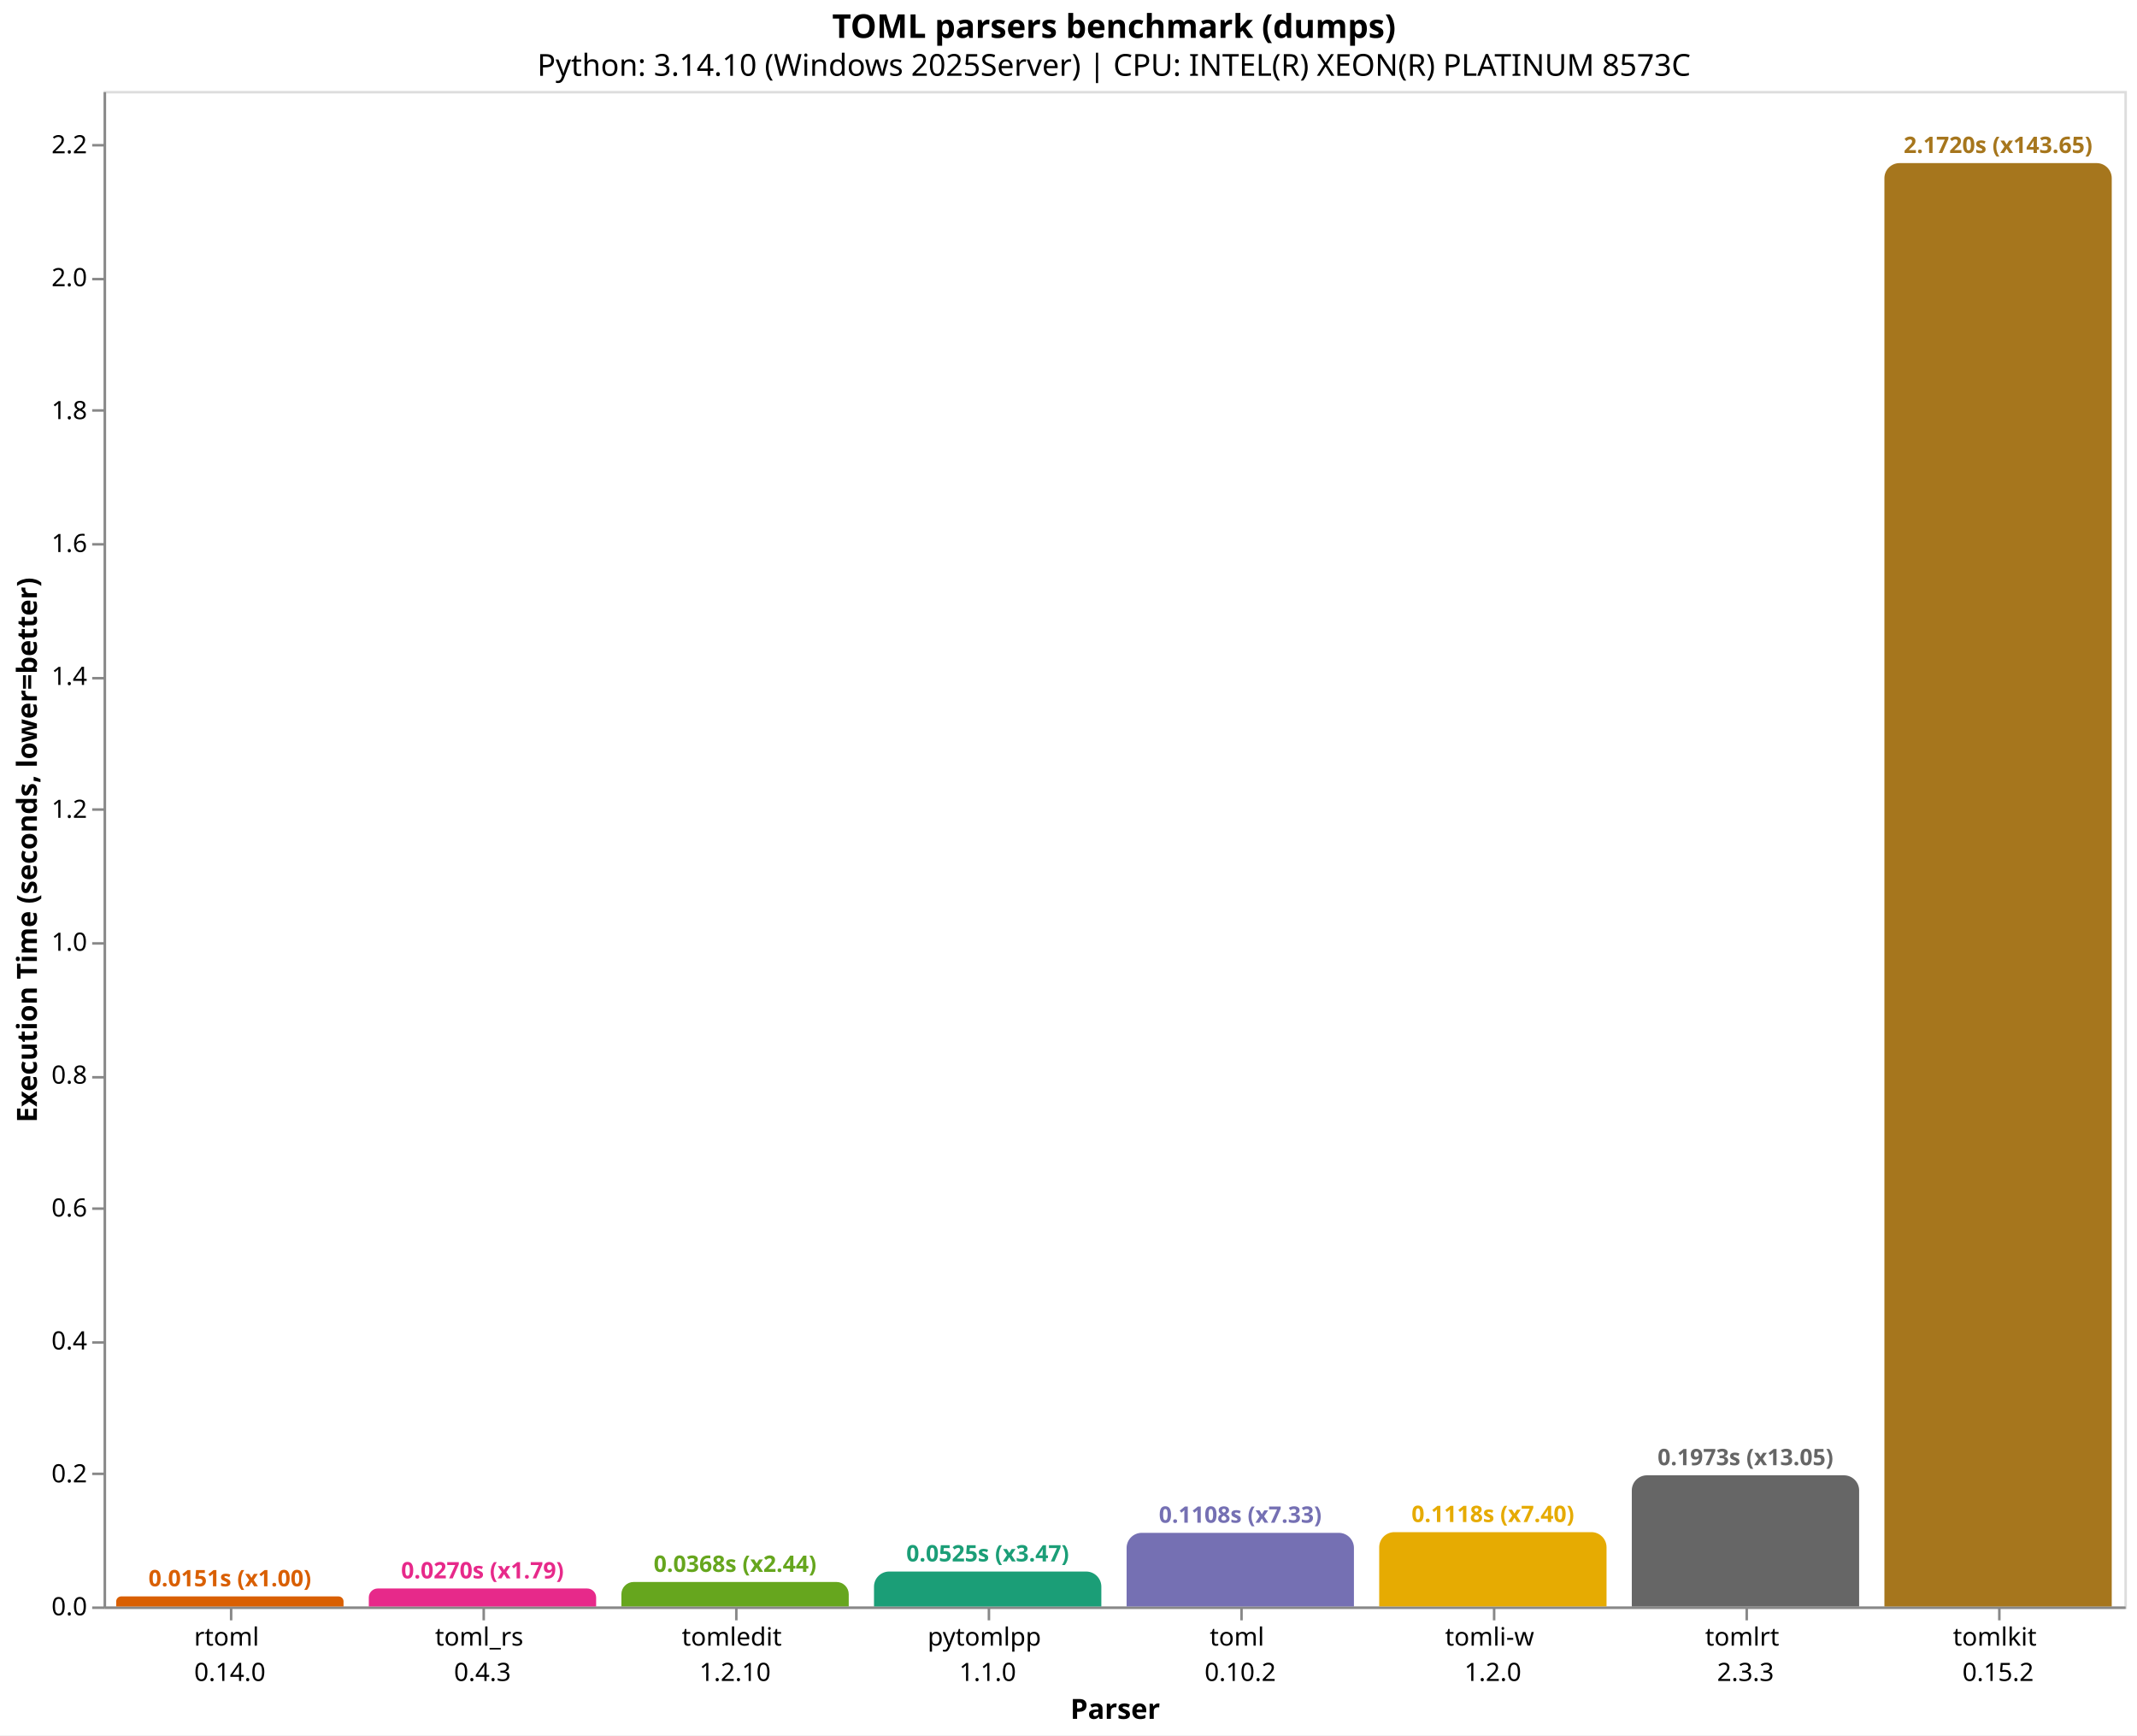
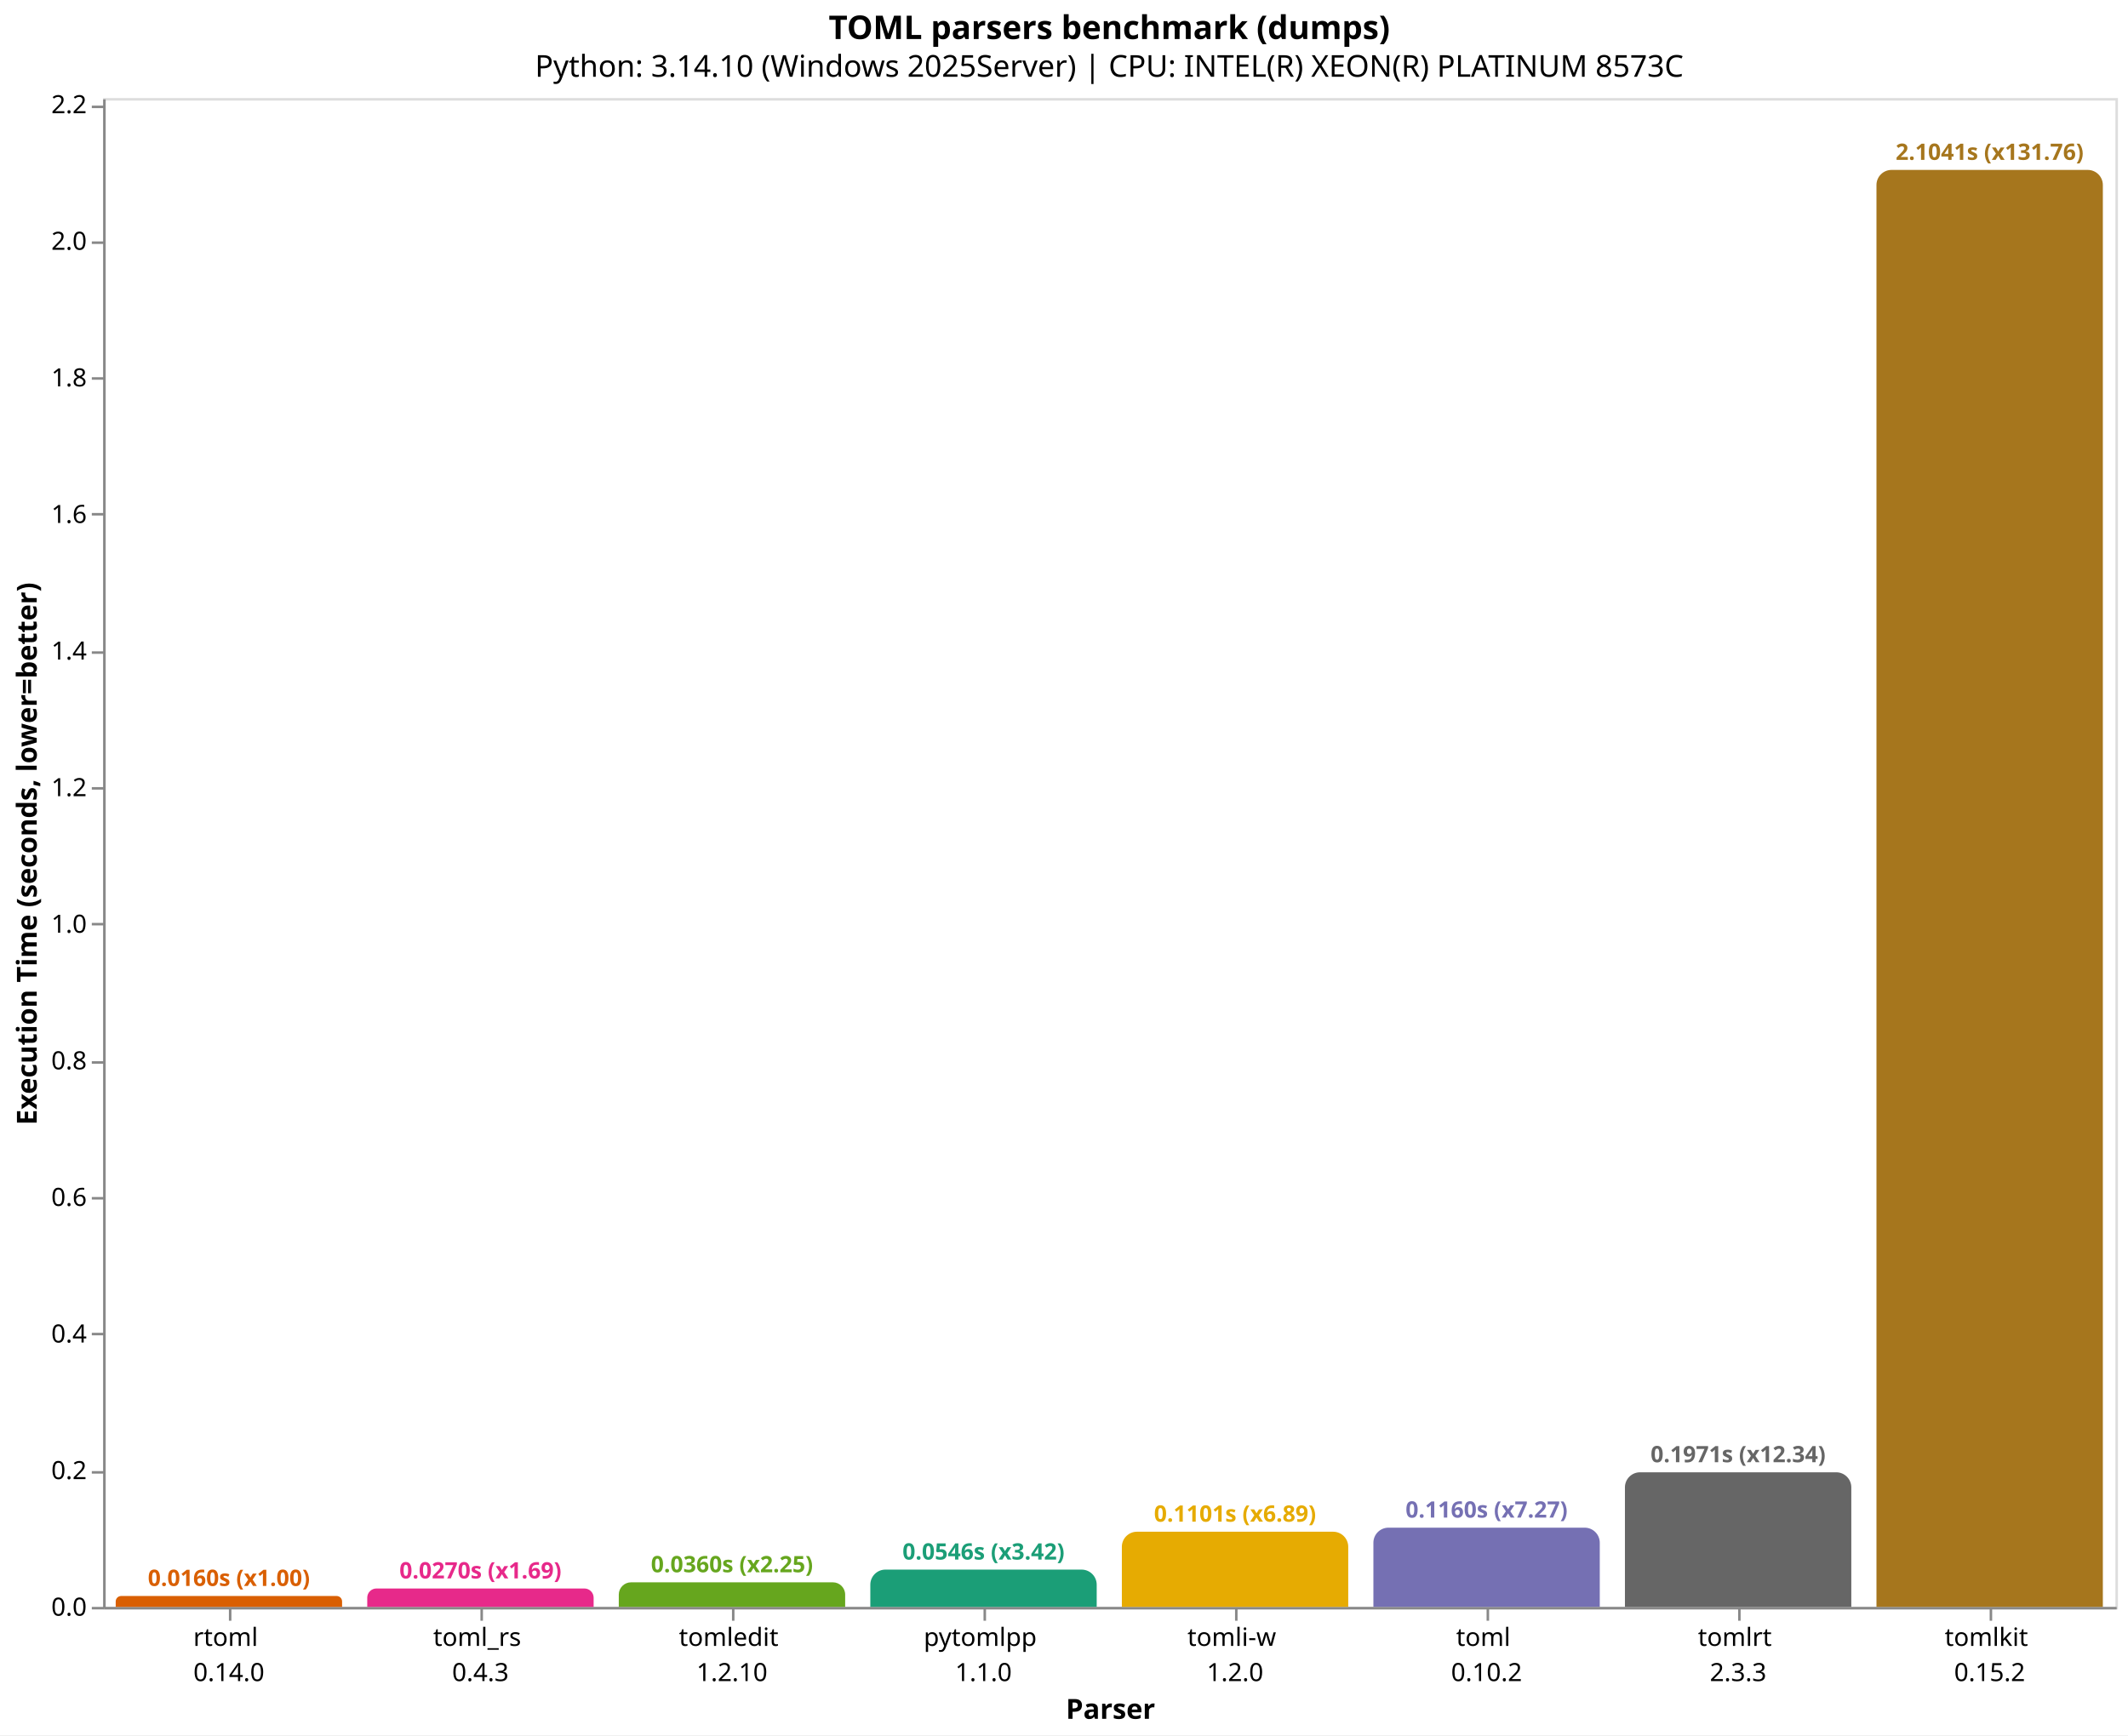
- <svg xmlns="http://www.w3.org/2000/svg" version="1.1" class="marks" width="846" height="687" viewBox="0 0 846 687">
-   <rect width="846" height="687" fill="white" />
-   <g fill="none" stroke-miterlimit="10" transform="translate(41,36)">
+ <svg xmlns="http://www.w3.org/2000/svg" version="1.1" class="marks" width="846" height="690" viewBox="0 0 846 690">
+   <rect width="846" height="690" fill="white" />
+   <g fill="none" stroke-miterlimit="10" transform="translate(41,39)">
    <g class="mark-group role-frame root" role="graphics-object" aria-roledescription="group mark container">
      <g transform="translate(0,0)">
        <path class="background" aria-hidden="true" d="M0.5,0.5h800v600h-800Z" stroke="#ddd" />
        <g>
-           <g class="mark-group role-axis" role="graphics-symbol" aria-roledescription="axis" aria-label="X-axis titled 'Parser' for a discrete scale with 8 values: rtoml&#10;0.14.0, toml_rs&#10;0.4.3, tomledit&#10;1.2.10, pytomlpp&#10;1.1.0, toml&#10;0.10.2, ending with tomlkit&#10;0.15.2">
+           <g class="mark-group role-axis" role="graphics-symbol" aria-roledescription="axis" aria-label="X-axis titled 'Parser' for a discrete scale with 8 values: rtoml&#10;0.14.0, toml_rs&#10;0.4.3, tomledit&#10;1.2.10, pytomlpp&#10;1.1.0, tomli-w&#10;1.2.0, ending with tomlkit&#10;0.15.2">
            <g transform="translate(0.5,600.5)">
              <path class="background" aria-hidden="true" d="M0,0h0v0h0Z" pointer-events="none" />
              <g>
                <g class="mark-rule role-axis-tick" pointer-events="none">
                  <line transform="translate(50,0)" x2="0" y2="5" stroke="#888" stroke-width="1" opacity="1" />
                  <line transform="translate(150,0)" x2="0" y2="5" stroke="#888" stroke-width="1" opacity="1" />
                  <line transform="translate(250,0)" x2="0" y2="5" stroke="#888" stroke-width="1" opacity="1" />
                  <line transform="translate(350,0)" x2="0" y2="5" stroke="#888" stroke-width="1" opacity="1" />
                  <line transform="translate(450,0)" x2="0" y2="5" stroke="#888" stroke-width="1" opacity="1" />
                  <line transform="translate(550,0)" x2="0" y2="5" stroke="#888" stroke-width="1" opacity="1" />
                  <line transform="translate(650,0)" x2="0" y2="5" stroke="#888" stroke-width="1" opacity="1" />
                  <line transform="translate(750,0)" x2="0" y2="5" stroke="#888" stroke-width="1" opacity="1" />
                </g>
                <g class="mark-text role-axis-label" pointer-events="none">
                  <text text-anchor="middle" transform="translate(49.5,15)" font-family="sans-serif" font-size="10px" fill="#000" opacity="1">
                    <tspan>rtoml</tspan>
                    <tspan x="0" dy="14">0.14.0</tspan>
                  </text>
                  <text text-anchor="middle" transform="translate(149.5,15)" font-family="sans-serif" font-size="10px" fill="#000" opacity="1">
                    <tspan>toml_rs</tspan>
                    <tspan x="0" dy="14">0.4.3</tspan>
                  </text>
                  <text text-anchor="middle" transform="translate(249.5,15)" font-family="sans-serif" font-size="10px" fill="#000" opacity="1">
                    <tspan>tomledit</tspan>
                    <tspan x="0" dy="14">1.2.10</tspan>
                  </text>
                  <text text-anchor="middle" transform="translate(349.5,15)" font-family="sans-serif" font-size="10px" fill="#000" opacity="1">
                    <tspan>pytomlpp</tspan>
                    <tspan x="0" dy="14">1.1.0</tspan>
                  </text>
                  <text text-anchor="middle" transform="translate(449.5,15)" font-family="sans-serif" font-size="10px" fill="#000" opacity="1">
+                     <tspan>tomli-w</tspan>
+                     <tspan x="0" dy="14">1.2.0</tspan>
+                   </text>
+                   <text text-anchor="middle" transform="translate(549.5,15)" font-family="sans-serif" font-size="10px" fill="#000" opacity="1">
                    <tspan>toml</tspan>
                    <tspan x="0" dy="14">0.10.2</tspan>
-                   </text>
-                   <text text-anchor="middle" transform="translate(549.5,15)" font-family="sans-serif" font-size="10px" fill="#000" opacity="1">
-                     <tspan>tomli-w</tspan>
-                     <tspan x="0" dy="14">1.2.0</tspan>
                  </text>
                  <text text-anchor="middle" transform="translate(649.5,15)" font-family="sans-serif" font-size="10px" fill="#000" opacity="1">
                    <tspan>tomlrt</tspan>
                    <tspan x="0" dy="14">2.3.3</tspan>
                  </text>
                  <text text-anchor="middle" transform="translate(749.5,15)" font-family="sans-serif" font-size="10px" fill="#000" opacity="1">
                    <tspan>tomlkit</tspan>
                    <tspan x="0" dy="14">0.15.2</tspan>
                  </text>
                </g>
                <g class="mark-rule role-axis-domain" pointer-events="none">
                  <line transform="translate(0,0)" x2="800" y2="0" stroke="#888" stroke-width="1" opacity="1" />
                </g>
                <g class="mark-text role-axis-title" pointer-events="none">
                  <text text-anchor="middle" transform="translate(400,44)" font-family="sans-serif" font-size="11px" font-weight="bold" fill="#000" opacity="1">Parser</text>
                </g>
              </g>
              <path class="foreground" aria-hidden="true" d="" pointer-events="none" display="none" />
            </g>
          </g>
-           <g class="mark-group role-axis" role="graphics-symbol" aria-roledescription="axis" aria-label="Y-axis titled 'Execution Time (seconds, lower=better)' for a linear scale with values from 0.0 to 2.3">
+           <g class="mark-group role-axis" role="graphics-symbol" aria-roledescription="axis" aria-label="Y-axis titled 'Execution Time (seconds, lower=better)' for a linear scale with values from 0.0 to 2.2">
            <g transform="translate(0.5,0.5)">
              <path class="background" aria-hidden="true" d="M0,0h0v0h0Z" pointer-events="none" />
              <g>
                <g class="mark-rule role-axis-tick" pointer-events="none">
                  <line transform="translate(0,600)" x2="-5" y2="0" stroke="#888" stroke-width="1" opacity="1" />
-                   <line transform="translate(0,547)" x2="-5" y2="0" stroke="#888" stroke-width="1" opacity="1" />
-                   <line transform="translate(0,495)" x2="-5" y2="0" stroke="#888" stroke-width="1" opacity="1" />
-                   <line transform="translate(0,442)" x2="-5" y2="0" stroke="#888" stroke-width="1" opacity="1" />
-                   <line transform="translate(0,390)" x2="-5" y2="0" stroke="#888" stroke-width="1" opacity="1" />
-                   <line transform="translate(0,337)" x2="-5" y2="0" stroke="#888" stroke-width="1" opacity="1" />
-                   <line transform="translate(0,284)" x2="-5" y2="0" stroke="#888" stroke-width="1" opacity="1" />
-                   <line transform="translate(0,232)" x2="-5" y2="0" stroke="#888" stroke-width="1" opacity="1" />
-                   <line transform="translate(0,179)" x2="-5" y2="0" stroke="#888" stroke-width="1" opacity="1" />
-                   <line transform="translate(0,126)" x2="-5" y2="0" stroke="#888" stroke-width="1" opacity="1" />
-                   <line transform="translate(0,74)" x2="-5" y2="0" stroke="#888" stroke-width="1" opacity="1" />
-                   <line transform="translate(0,21)" x2="-5" y2="0" stroke="#888" stroke-width="1" opacity="1" />
+                   <line transform="translate(0,546)" x2="-5" y2="0" stroke="#888" stroke-width="1" opacity="1" />
+                   <line transform="translate(0,491)" x2="-5" y2="0" stroke="#888" stroke-width="1" opacity="1" />
+                   <line transform="translate(0,437)" x2="-5" y2="0" stroke="#888" stroke-width="1" opacity="1" />
+                   <line transform="translate(0,383)" x2="-5" y2="0" stroke="#888" stroke-width="1" opacity="1" />
+                   <line transform="translate(0,328)" x2="-5" y2="0" stroke="#888" stroke-width="1" opacity="1" />
+                   <line transform="translate(0,274)" x2="-5" y2="0" stroke="#888" stroke-width="1" opacity="1" />
+                   <line transform="translate(0,220)" x2="-5" y2="0" stroke="#888" stroke-width="1" opacity="1" />
+                   <line transform="translate(0,165)" x2="-5" y2="0" stroke="#888" stroke-width="1" opacity="1" />
+                   <line transform="translate(0,111)" x2="-5" y2="0" stroke="#888" stroke-width="1" opacity="1" />
+                   <line transform="translate(0,57)" x2="-5" y2="0" stroke="#888" stroke-width="1" opacity="1" />
+                   <line transform="translate(0,3)" x2="-5" y2="0" stroke="#888" stroke-width="1" opacity="1" />
                </g>
                <g class="mark-text role-axis-label" pointer-events="none">
                  <text text-anchor="end" transform="translate(-7,603)" font-family="sans-serif" font-size="10px" fill="#000" opacity="1">0.0</text>
-                   <text text-anchor="end" transform="translate(-7,550.3814)" font-family="sans-serif" font-size="10px" fill="#000" opacity="1">0.2</text>
-                   <text text-anchor="end" transform="translate(-7,497.7627)" font-family="sans-serif" font-size="10px" fill="#000" opacity="1">0.4</text>
-                   <text text-anchor="end" transform="translate(-7,445.1441)" font-family="sans-serif" font-size="10px" fill="#000" opacity="1">0.6</text>
-                   <text text-anchor="end" transform="translate(-7,392.5255)" font-family="sans-serif" font-size="10px" fill="#000" opacity="1">0.8</text>
-                   <text text-anchor="end" transform="translate(-7,339.9068)" font-family="sans-serif" font-size="10px" fill="#000" opacity="1">1.0</text>
-                   <text text-anchor="end" transform="translate(-7,287.2882)" font-family="sans-serif" font-size="10px" fill="#000" opacity="1">1.2</text>
-                   <text text-anchor="end" transform="translate(-7,234.6696)" font-family="sans-serif" font-size="10px" fill="#000" opacity="1">1.4</text>
-                   <text text-anchor="end" transform="translate(-7,182.051)" font-family="sans-serif" font-size="10px" fill="#000" opacity="1">1.6</text>
-                   <text text-anchor="end" transform="translate(-7,129.4323)" font-family="sans-serif" font-size="10px" fill="#000" opacity="1">1.8</text>
-                   <text text-anchor="end" transform="translate(-7,76.81369)" font-family="sans-serif" font-size="10px" fill="#000" opacity="1">2.0</text>
-                   <text text-anchor="end" transform="translate(-7,24.19506)" font-family="sans-serif" font-size="10px" fill="#000" opacity="1">2.2</text>
+                   <text text-anchor="end" transform="translate(-7,548.6836)" font-family="sans-serif" font-size="10px" fill="#000" opacity="1">0.2</text>
+                   <text text-anchor="end" transform="translate(-7,494.3673)" font-family="sans-serif" font-size="10px" fill="#000" opacity="1">0.4</text>
+                   <text text-anchor="end" transform="translate(-7,440.0509)" font-family="sans-serif" font-size="10px" fill="#000" opacity="1">0.6</text>
+                   <text text-anchor="end" transform="translate(-7,385.7345)" font-family="sans-serif" font-size="10px" fill="#000" opacity="1">0.8</text>
+                   <text text-anchor="end" transform="translate(-7,331.4181)" font-family="sans-serif" font-size="10px" fill="#000" opacity="1">1.0</text>
+                   <text text-anchor="end" transform="translate(-7,277.1018)" font-family="sans-serif" font-size="10px" fill="#000" opacity="1">1.2</text>
+                   <text text-anchor="end" transform="translate(-7,222.7854)" font-family="sans-serif" font-size="10px" fill="#000" opacity="1">1.4</text>
+                   <text text-anchor="end" transform="translate(-7,168.469)" font-family="sans-serif" font-size="10px" fill="#000" opacity="1">1.6</text>
+                   <text text-anchor="end" transform="translate(-7,114.1527)" font-family="sans-serif" font-size="10px" fill="#000" opacity="1">1.8</text>
+                   <text text-anchor="end" transform="translate(-7,59.83628)" font-family="sans-serif" font-size="10px" fill="#000" opacity="1">2.0</text>
+                   <text text-anchor="end" transform="translate(-7,5.519912)" font-family="sans-serif" font-size="10px" fill="#000" opacity="1">2.2</text>
                </g>
                <g class="mark-rule role-axis-domain" pointer-events="none">
                  <line transform="translate(0,600)" x2="0" y2="-600" stroke="#888" stroke-width="1" opacity="1" />
                </g>
                <g class="mark-text role-axis-title" pointer-events="none">
                  <text text-anchor="middle" transform="translate(-24.90137,300) rotate(-90) translate(0,-2)" font-family="sans-serif" font-size="11px" font-weight="bold" fill="#000" opacity="1">Execution Time (seconds, lower=better)</text>
                </g>
              </g>
              <path class="foreground" aria-hidden="true" d="" pointer-events="none" display="none" />
            </g>
          </g>
          <g class="mark-group role-scope" role="graphics-object" aria-roledescription="group mark container">
-             <g transform="translate(5,596.0222)">
-               <path class="background" aria-hidden="true" d="M1.989,0L88.011,0C89.109,0,90,0.891,90,1.989L90,3.978C90,3.978,90,3.978,90,3.978L0,3.978C0,3.978,0,3.978,0,3.978L0,1.989C0,0.891,0.891,0,1.989,0Z" />
+             <g transform="translate(5,595.6631)">
+               <path class="background" aria-hidden="true" d="M2.168,0L87.832,0C89.028,0,90,0.972,90,2.168L90,4.337C90,4.337,90,4.337,90,4.337L0,4.337C0,4.337,0,4.337,0,4.337L0,2.168C0,0.972,0.972,0,2.168,0Z" />
              <g clip-path="url(#clip9)">
                <g class="mark-group role-scope" role="graphics-object" aria-roledescription="group mark container">
-                   <g transform="translate(0,-596.0222)">
-                     <path class="background" aria-hidden="true" d="M0,0h90v0h-90Z" />
-                     <g>
-                       <g class="mark-rect role-mark layer_0_marks" role="graphics-object" aria-roledescription="rect mark container">
-                         <path aria-label="Parser: rtoml&#10;0.14.0; Execution Time (seconds, lower=better): 0.0151194; parser: rtoml; Execution Time (s): 0.0151; Slowdown: 1.00" role="graphics-symbol" aria-roledescription="bar" d="M0,596.022h90v3.978h-90Z" fill="#d95f02" />
-                       </g>
-                     </g>
-                     <path class="foreground" aria-hidden="true" d="" display="none" />
-                   </g>
-                 </g>
-               </g>
-               <path class="foreground" aria-hidden="true" d="" display="none" />
-             </g>
-             <g transform="translate(105,592.8902)">
-               <path class="background" aria-hidden="true" d="M3.555,0L86.445,0C88.407,0,90,1.593,90,3.555L90,7.11C90,7.11,90,7.11,90,7.11L0,7.11C0,7.11,0,7.11,0,7.11L0,3.555C0,1.593,1.593,0,3.555,0Z" />
+                   <g transform="translate(0,-595.6631)">
+                     <path class="background" aria-hidden="true" d="M0,0h90v0h-90Z" />
+                     <g>
+                       <g class="mark-rect role-mark layer_0_marks" role="graphics-object" aria-roledescription="rect mark container">
+                         <path aria-label="Parser: rtoml&#10;0.14.0; Execution Time (seconds, lower=better): 0.0159692; parser: rtoml; Execution Time (s): 0.0160; Slowdown: 1.00" role="graphics-symbol" aria-roledescription="bar" d="M0,595.663h90v4.337h-90Z" fill="#d95f02" />
+                       </g>
+                     </g>
+                     <path class="foreground" aria-hidden="true" d="" display="none" />
+                   </g>
+                 </g>
+               </g>
+               <path class="foreground" aria-hidden="true" d="" display="none" />
+             </g>
+             <g transform="translate(105,592.6755)">
+               <path class="background" aria-hidden="true" d="M3.662,0L86.338,0C88.359,0,90,1.641,90,3.662L90,7.324C90,7.324,90,7.324,90,7.324L0,7.324C0,7.324,0,7.324,0,7.324L0,3.662C0,1.641,1.641,0,3.662,0Z" />
              <g clip-path="url(#clip10)">
                <g class="mark-group role-scope" role="graphics-object" aria-roledescription="group mark container">
-                   <g transform="translate(0,-592.8902)">
-                     <path class="background" aria-hidden="true" d="M0,0h90v0h-90Z" />
-                     <g>
-                       <g class="mark-rect role-mark layer_0_marks" role="graphics-object" aria-roledescription="rect mark container">
-                         <path aria-label="Parser: toml_rs&#10;0.4.3; Execution Time (seconds, lower=better): 0.0270239; parser: toml_rs; Execution Time (s): 0.0270; Slowdown: 1.79" role="graphics-symbol" aria-roledescription="bar" d="M0,592.89h90v7.11h-90Z" fill="#e7298a" />
-                       </g>
-                     </g>
-                     <path class="foreground" aria-hidden="true" d="" display="none" />
-                   </g>
-                 </g>
-               </g>
-               <path class="foreground" aria-hidden="true" d="" display="none" />
-             </g>
-             <g transform="translate(205,590.3126)">
-               <path class="background" aria-hidden="true" d="M4.844,0L85.156,0C87.83,0,90,2.17,90,4.844L90,9.687C90,9.687,90,9.687,90,9.687L0,9.687C0,9.687,0,9.687,0,9.687L0,4.844C0,2.17,2.17,0,4.844,0Z" />
+                   <g transform="translate(0,-592.6755)">
+                     <path class="background" aria-hidden="true" d="M0,0h90v0h-90Z" />
+                     <g>
+                       <g class="mark-rect role-mark layer_0_marks" role="graphics-object" aria-roledescription="rect mark container">
+                         <path aria-label="Parser: toml_rs&#10;0.4.3; Execution Time (seconds, lower=better): 0.0269697; parser: toml_rs; Execution Time (s): 0.0270; Slowdown: 1.69" role="graphics-symbol" aria-roledescription="bar" d="M0,592.676h90v7.324h-90Z" fill="#e7298a" />
+                       </g>
+                     </g>
+                     <path class="foreground" aria-hidden="true" d="" display="none" />
+                   </g>
+                 </g>
+               </g>
+               <path class="foreground" aria-hidden="true" d="" display="none" />
+             </g>
+             <g transform="translate(205,590.222)">
+               <path class="background" aria-hidden="true" d="M4.889,0L85.111,0C87.809,0,90,2.191,90,4.889L90,9.778C90,9.778,90,9.778,90,9.778L0,9.778C0,9.778,0,9.778,0,9.778L0,4.889C0,2.191,2.191,0,4.889,0Z" />
              <g clip-path="url(#clip11)">
                <g class="mark-group role-scope" role="graphics-object" aria-roledescription="group mark container">
-                   <g transform="translate(0,-590.3126)">
-                     <path class="background" aria-hidden="true" d="M0,0h90v0h-90Z" />
-                     <g>
-                       <g class="mark-rect role-mark layer_0_marks" role="graphics-object" aria-roledescription="rect mark container">
-                         <path aria-label="Parser: tomledit&#10;1.2.10; Execution Time (seconds, lower=better): 0.036821; parser: tomledit; Execution Time (s): 0.0368; Slowdown: 2.44" role="graphics-symbol" aria-roledescription="bar" d="M0,590.313h90v9.687h-90Z" fill="#66a61e" />
-                       </g>
-                     </g>
-                     <path class="foreground" aria-hidden="true" d="" display="none" />
-                   </g>
-                 </g>
-               </g>
-               <path class="foreground" aria-hidden="true" d="" display="none" />
-             </g>
-             <g transform="translate(305,586.1783)">
-               <path class="background" aria-hidden="true" d="M6,0L84,0C87.311,0,90,2.689,90,6L90,13.822C90,13.822,90,13.822,90,13.822L0,13.822C0,13.822,0,13.822,0,13.822L0,6C0,2.689,2.689,0,6,0Z" />
+                   <g transform="translate(0,-590.222)">
+                     <path class="background" aria-hidden="true" d="M0,0h90v0h-90Z" />
+                     <g>
+                       <g class="mark-rect role-mark layer_0_marks" role="graphics-object" aria-roledescription="rect mark container">
+                         <path aria-label="Parser: tomledit&#10;1.2.10; Execution Time (seconds, lower=better): 0.0360038; parser: tomledit; Execution Time (s): 0.0360; Slowdown: 2.25" role="graphics-symbol" aria-roledescription="bar" d="M0,590.222h90v9.778h-90Z" fill="#66a61e" />
+                       </g>
+                     </g>
+                     <path class="foreground" aria-hidden="true" d="" display="none" />
+                   </g>
+                 </g>
+               </g>
+               <path class="foreground" aria-hidden="true" d="" display="none" />
+             </g>
+             <g transform="translate(305,585.1675)">
+               <path class="background" aria-hidden="true" d="M6,0L84,0C87.311,0,90,2.689,90,6L90,14.832C90,14.832,90,14.832,90,14.832L0,14.832C0,14.832,0,14.832,0,14.832L0,6C0,2.689,2.689,0,6,0Z" />
              <g clip-path="url(#clip12)">
                <g class="mark-group role-scope" role="graphics-object" aria-roledescription="group mark container">
-                   <g transform="translate(0,-586.1783)">
-                     <path class="background" aria-hidden="true" d="M0,0h90v0h-90Z" />
-                     <g>
-                       <g class="mark-rect role-mark layer_0_marks" role="graphics-object" aria-roledescription="rect mark container">
-                         <path aria-label="Parser: pytomlpp&#10;1.1.0; Execution Time (seconds, lower=better): 0.0525354; parser: pytomlpp; Execution Time (s): 0.0525; Slowdown: 3.47" role="graphics-symbol" aria-roledescription="bar" d="M0,586.178h90v13.822h-90Z" fill="#1b9e77" />
-                       </g>
-                     </g>
-                     <path class="foreground" aria-hidden="true" d="" display="none" />
-                   </g>
-                 </g>
-               </g>
-               <path class="foreground" aria-hidden="true" d="" display="none" />
-             </g>
-             <g transform="translate(405,570.8562)">
-               <path class="background" aria-hidden="true" d="M6,0L84,0C87.311,0,90,2.689,90,6L90,29.144C90,29.144,90,29.144,90,29.144L0,29.144C0,29.144,0,29.144,0,29.144L0,6C0,2.689,2.689,0,6,0Z" />
+                   <g transform="translate(0,-585.1675)">
+                     <path class="background" aria-hidden="true" d="M0,0h90v0h-90Z" />
+                     <g>
+                       <g class="mark-rect role-mark layer_0_marks" role="graphics-object" aria-roledescription="rect mark container">
+                         <path aria-label="Parser: pytomlpp&#10;1.1.0; Execution Time (seconds, lower=better): 0.0546151; parser: pytomlpp; Execution Time (s): 0.0546; Slowdown: 3.42" role="graphics-symbol" aria-roledescription="bar" d="M0,585.168h90v14.832h-90Z" fill="#1b9e77" />
+                       </g>
+                     </g>
+                     <path class="foreground" aria-hidden="true" d="" display="none" />
+                   </g>
+                 </g>
+               </g>
+               <path class="foreground" aria-hidden="true" d="" display="none" />
+             </g>
+             <g transform="translate(405,570.1044)">
+               <path class="background" aria-hidden="true" d="M6,0L84,0C87.311,0,90,2.689,90,6L90,29.896C90,29.896,90,29.896,90,29.896L0,29.896C0,29.896,0,29.896,0,29.896L0,6C0,2.689,2.689,0,6,0Z" />
              <g clip-path="url(#clip13)">
                <g class="mark-group role-scope" role="graphics-object" aria-roledescription="group mark container">
-                   <g transform="translate(0,-570.8562)">
-                     <path class="background" aria-hidden="true" d="M0,0h90v0h-90Z" />
-                     <g>
-                       <g class="mark-rect role-mark layer_0_marks" role="graphics-object" aria-roledescription="rect mark container">
-                         <path aria-label="Parser: toml&#10;0.10.2; Execution Time (seconds, lower=better): 0.1107737; parser: toml; Execution Time (s): 0.1108; Slowdown: 7.33" role="graphics-symbol" aria-roledescription="bar" d="M0,570.856h90v29.144h-90Z" fill="#7570b3" />
-                       </g>
-                     </g>
-                     <path class="foreground" aria-hidden="true" d="" display="none" />
-                   </g>
-                 </g>
-               </g>
-               <path class="foreground" aria-hidden="true" d="" display="none" />
-             </g>
-             <g transform="translate(505,570.5825)">
-               <path class="background" aria-hidden="true" d="M6,0L84,0C87.311,0,90,2.689,90,6L90,29.417C90,29.417,90,29.417,90,29.417L0,29.417C0,29.417,0,29.417,0,29.417L0,6C0,2.689,2.689,0,6,0Z" />
+                   <g transform="translate(0,-570.1044)">
+                     <path class="background" aria-hidden="true" d="M0,0h90v0h-90Z" />
+                     <g>
+                       <g class="mark-rect role-mark layer_0_marks" role="graphics-object" aria-roledescription="rect mark container">
+                         <path aria-label="Parser: tomli-w&#10;1.2.0; Execution Time (seconds, lower=better): 0.1100794; parser: tomli-w; Execution Time (s): 0.1101; Slowdown: 6.89" role="graphics-symbol" aria-roledescription="bar" d="M0,570.104h90v29.896h-90Z" fill="#e6ab02" />
+                       </g>
+                     </g>
+                     <path class="foreground" aria-hidden="true" d="" display="none" />
+                   </g>
+                 </g>
+               </g>
+               <path class="foreground" aria-hidden="true" d="" display="none" />
+             </g>
+             <g transform="translate(505,568.4896)">
+               <path class="background" aria-hidden="true" d="M6,0L84,0C87.311,0,90,2.689,90,6L90,31.51C90,31.51,90,31.51,90,31.51L0,31.51C0,31.51,0,31.51,0,31.51L0,6C0,2.689,2.689,0,6,0Z" />
              <g clip-path="url(#clip14)">
                <g class="mark-group role-scope" role="graphics-object" aria-roledescription="group mark container">
-                   <g transform="translate(0,-570.5825)">
-                     <path class="background" aria-hidden="true" d="M0,0h90v0h-90Z" />
-                     <g>
-                       <g class="mark-rect role-mark layer_0_marks" role="graphics-object" aria-roledescription="rect mark container">
-                         <path aria-label="Parser: tomli-w&#10;1.2.0; Execution Time (seconds, lower=better): 0.1118139; parser: tomli-w; Execution Time (s): 0.1118; Slowdown: 7.40" role="graphics-symbol" aria-roledescription="bar" d="M0,570.583h90v29.417h-90Z" fill="#e6ab02" />
-                       </g>
-                     </g>
-                     <path class="foreground" aria-hidden="true" d="" display="none" />
-                   </g>
-                 </g>
-               </g>
-               <path class="foreground" aria-hidden="true" d="" display="none" />
-             </g>
-             <g transform="translate(605,548.0792)">
-               <path class="background" aria-hidden="true" d="M6,0L84,0C87.311,0,90,2.689,90,6L90,51.921C90,51.921,90,51.921,90,51.921L0,51.921C0,51.921,0,51.921,0,51.921L0,6C0,2.689,2.689,0,6,0Z" />
+                   <g transform="translate(0,-568.4896)">
+                     <path class="background" aria-hidden="true" d="M0,0h90v0h-90Z" />
+                     <g>
+                       <g class="mark-rect role-mark layer_0_marks" role="graphics-object" aria-roledescription="rect mark container">
+                         <path aria-label="Parser: toml&#10;0.10.2; Execution Time (seconds, lower=better): 0.1160254; parser: toml; Execution Time (s): 0.1160; Slowdown: 7.27" role="graphics-symbol" aria-roledescription="bar" d="M0,568.49h90v31.51h-90Z" fill="#7570b3" />
+                       </g>
+                     </g>
+                     <path class="foreground" aria-hidden="true" d="" display="none" />
+                   </g>
+                 </g>
+               </g>
+               <path class="foreground" aria-hidden="true" d="" display="none" />
+             </g>
+             <g transform="translate(605,546.4695)">
+               <path class="background" aria-hidden="true" d="M6,0L84,0C87.311,0,90,2.689,90,6L90,53.531C90,53.531,90,53.531,90,53.531L0,53.531C0,53.531,0,53.531,0,53.531L0,6C0,2.689,2.689,0,6,0Z" />
              <g clip-path="url(#clip15)">
                <g class="mark-group role-scope" role="graphics-object" aria-roledescription="group mark container">
-                   <g transform="translate(0,-548.0792)">
-                     <path class="background" aria-hidden="true" d="M0,0h90v0h-90Z" />
-                     <g>
-                       <g class="mark-rect role-mark layer_0_marks" role="graphics-object" aria-roledescription="rect mark container">
-                         <path aria-label="Parser: tomlrt&#10;2.3.3; Execution Time (seconds, lower=better): 0.1973474; parser: tomlrt; Execution Time (s): 0.1973; Slowdown: 13.05" role="graphics-symbol" aria-roledescription="bar" d="M0,548.079h90v51.921h-90Z" fill="#666666" />
+                   <g transform="translate(0,-546.4695)">
+                     <path class="background" aria-hidden="true" d="M0,0h90v0h-90Z" />
+                     <g>
+                       <g class="mark-rect role-mark layer_0_marks" role="graphics-object" aria-roledescription="rect mark container">
+                         <path aria-label="Parser: tomlrt&#10;2.3.3; Execution Time (seconds, lower=better): 0.1971065; parser: tomlrt; Execution Time (s): 0.1971; Slowdown: 12.34" role="graphics-symbol" aria-roledescription="bar" d="M0,546.469h90v53.531h-90Z" fill="#666666" />
                      </g>
                    </g>
                    <path class="foreground" aria-hidden="true" d="" display="none" />
                  </g>
                </g>
              </g>
              <path class="foreground" aria-hidden="true" d="" display="none" />
            </g>
            <g transform="translate(705,28.57143)">
              <path class="background" aria-hidden="true" d="M6,0L84,0C87.311,0,90,2.689,90,6L90,571.429C90,571.429,90,571.429,90,571.429L0,571.429C0,571.429,0,571.429,0,571.429L0,6C0,2.689,2.689,0,6,0Z" />
              <g clip-path="url(#clip16)">
                <g class="mark-group role-scope" role="graphics-object" aria-roledescription="group mark container">
                  <g transform="translate(0,-28.57143)">
                    <path class="background" aria-hidden="true" d="M0,0h90v0h-90Z" />
                    <g>
                      <g class="mark-rect role-mark layer_0_marks" role="graphics-object" aria-roledescription="rect mark container">
-                         <path aria-label="Parser: tomlkit&#10;0.15.2; Execution Time (seconds, lower=better): 2.1719629; parser: tomlkit; Execution Time (s): 2.1720; Slowdown: 143.65" role="graphics-symbol" aria-roledescription="bar" d="M0,28.571h90v571.429h-90Z" fill="#a6761d" />
+                         <path aria-label="Parser: tomlkit&#10;0.15.2; Execution Time (seconds, lower=better): 2.1040749; parser: tomlkit; Execution Time (s): 2.1041; Slowdown: 131.76" role="graphics-symbol" aria-roledescription="bar" d="M0,28.571h90v571.429h-90Z" fill="#a6761d" />
                      </g>
                    </g>
                    <path class="foreground" aria-hidden="true" d="" display="none" />
                  </g>
                </g>
              </g>
              <path class="foreground" aria-hidden="true" d="" display="none" />
            </g>
          </g>
          <g class="mark-text role-mark layer_1_marks" role="graphics-object" aria-roledescription="text mark container">
-             <text aria-label="Parser: rtoml&#10;0.14.0; Execution Time (seconds, lower=better): 0.0151194; parser: rtoml; label: 0.0151s (x1.00); Execution Time (s): 0.0151; Slowdown: 1.00" role="graphics-symbol" aria-roledescription="text mark" text-anchor="middle" transform="translate(50,592.0222)" font-family="sans-serif" font-size="9px" font-weight="bold" fill="#d95f02">0.0151s (x1.00)</text>
-             <text aria-label="Parser: toml_rs&#10;0.4.3; Execution Time (seconds, lower=better): 0.0270239; parser: toml_rs; label: 0.0270s (x1.79); Execution Time (s): 0.0270; Slowdown: 1.79" role="graphics-symbol" aria-roledescription="text mark" text-anchor="middle" transform="translate(150,588.8902)" font-family="sans-serif" font-size="9px" font-weight="bold" fill="#e7298a">0.0270s (x1.79)</text>
-             <text aria-label="Parser: tomledit&#10;1.2.10; Execution Time (seconds, lower=better): 0.036821; parser: tomledit; label: 0.0368s (x2.44); Execution Time (s): 0.0368; Slowdown: 2.44" role="graphics-symbol" aria-roledescription="text mark" text-anchor="middle" transform="translate(250,586.3126)" font-family="sans-serif" font-size="9px" font-weight="bold" fill="#66a61e">0.0368s (x2.44)</text>
-             <text aria-label="Parser: pytomlpp&#10;1.1.0; Execution Time (seconds, lower=better): 0.0525354; parser: pytomlpp; label: 0.0525s (x3.47); Execution Time (s): 0.0525; Slowdown: 3.47" role="graphics-symbol" aria-roledescription="text mark" text-anchor="middle" transform="translate(350,582.1783)" font-family="sans-serif" font-size="9px" font-weight="bold" fill="#1b9e77">0.0525s (x3.47)</text>
-             <text aria-label="Parser: toml&#10;0.10.2; Execution Time (seconds, lower=better): 0.1107737; parser: toml; label: 0.1108s (x7.33); Execution Time (s): 0.1108; Slowdown: 7.33" role="graphics-symbol" aria-roledescription="text mark" text-anchor="middle" transform="translate(450,566.8562)" font-family="sans-serif" font-size="9px" font-weight="bold" fill="#7570b3">0.1108s (x7.33)</text>
-             <text aria-label="Parser: tomli-w&#10;1.2.0; Execution Time (seconds, lower=better): 0.1118139; parser: tomli-w; label: 0.1118s (x7.40); Execution Time (s): 0.1118; Slowdown: 7.40" role="graphics-symbol" aria-roledescription="text mark" text-anchor="middle" transform="translate(550,566.5825)" font-family="sans-serif" font-size="9px" font-weight="bold" fill="#e6ab02">0.1118s (x7.40)</text>
-             <text aria-label="Parser: tomlrt&#10;2.3.3; Execution Time (seconds, lower=better): 0.1973474; parser: tomlrt; label: 0.1973s (x13.05); Execution Time (s): 0.1973; Slowdown: 13.05" role="graphics-symbol" aria-roledescription="text mark" text-anchor="middle" transform="translate(650,544.0792)" font-family="sans-serif" font-size="9px" font-weight="bold" fill="#666666">0.1973s (x13.05)</text>
-             <text aria-label="Parser: tomlkit&#10;0.15.2; Execution Time (seconds, lower=better): 2.1719629; parser: tomlkit; label: 2.1720s (x143.65); Execution Time (s): 2.1720; Slowdown: 143.65" role="graphics-symbol" aria-roledescription="text mark" text-anchor="middle" transform="translate(750,24.57143)" font-family="sans-serif" font-size="9px" font-weight="bold" fill="#a6761d">2.1720s (x143.65)</text>
+             <text aria-label="Parser: rtoml&#10;0.14.0; Execution Time (seconds, lower=better): 0.0159692; parser: rtoml; label: 0.0160s (x1.00); Execution Time (s): 0.0160; Slowdown: 1.00" role="graphics-symbol" aria-roledescription="text mark" text-anchor="middle" transform="translate(50,591.6631)" font-family="sans-serif" font-size="9px" font-weight="bold" fill="#d95f02">0.0160s (x1.00)</text>
+             <text aria-label="Parser: toml_rs&#10;0.4.3; Execution Time (seconds, lower=better): 0.0269697; parser: toml_rs; label: 0.0270s (x1.69); Execution Time (s): 0.0270; Slowdown: 1.69" role="graphics-symbol" aria-roledescription="text mark" text-anchor="middle" transform="translate(150,588.6755)" font-family="sans-serif" font-size="9px" font-weight="bold" fill="#e7298a">0.0270s (x1.69)</text>
+             <text aria-label="Parser: tomledit&#10;1.2.10; Execution Time (seconds, lower=better): 0.0360038; parser: tomledit; label: 0.0360s (x2.25); Execution Time (s): 0.0360; Slowdown: 2.25" role="graphics-symbol" aria-roledescription="text mark" text-anchor="middle" transform="translate(250,586.222)" font-family="sans-serif" font-size="9px" font-weight="bold" fill="#66a61e">0.0360s (x2.25)</text>
+             <text aria-label="Parser: pytomlpp&#10;1.1.0; Execution Time (seconds, lower=better): 0.0546151; parser: pytomlpp; label: 0.0546s (x3.42); Execution Time (s): 0.0546; Slowdown: 3.42" role="graphics-symbol" aria-roledescription="text mark" text-anchor="middle" transform="translate(350,581.1675)" font-family="sans-serif" font-size="9px" font-weight="bold" fill="#1b9e77">0.0546s (x3.42)</text>
+             <text aria-label="Parser: tomli-w&#10;1.2.0; Execution Time (seconds, lower=better): 0.1100794; parser: tomli-w; label: 0.1101s (x6.89); Execution Time (s): 0.1101; Slowdown: 6.89" role="graphics-symbol" aria-roledescription="text mark" text-anchor="middle" transform="translate(450,566.1044)" font-family="sans-serif" font-size="9px" font-weight="bold" fill="#e6ab02">0.1101s (x6.89)</text>
+             <text aria-label="Parser: toml&#10;0.10.2; Execution Time (seconds, lower=better): 0.1160254; parser: toml; label: 0.1160s (x7.27); Execution Time (s): 0.1160; Slowdown: 7.27" role="graphics-symbol" aria-roledescription="text mark" text-anchor="middle" transform="translate(550,564.4896)" font-family="sans-serif" font-size="9px" font-weight="bold" fill="#7570b3">0.1160s (x7.27)</text>
+             <text aria-label="Parser: tomlrt&#10;2.3.3; Execution Time (seconds, lower=better): 0.1971065; parser: tomlrt; label: 0.1971s (x12.34); Execution Time (s): 0.1971; Slowdown: 12.34" role="graphics-symbol" aria-roledescription="text mark" text-anchor="middle" transform="translate(650,542.4695)" font-family="sans-serif" font-size="9px" font-weight="bold" fill="#666666">0.1971s (x12.34)</text>
+             <text aria-label="Parser: tomlkit&#10;0.15.2; Execution Time (seconds, lower=better): 2.1040749; parser: tomlkit; label: 2.1041s (x131.76); Execution Time (s): 2.1041; Slowdown: 131.76" role="graphics-symbol" aria-roledescription="text mark" text-anchor="middle" transform="translate(750,24.57143)" font-family="sans-serif" font-size="9px" font-weight="bold" fill="#a6761d">2.1041s (x131.76)</text>
          </g>
          <g class="mark-group role-title">
-             <g transform="translate(400,-31)">
+             <g transform="translate(400,-33.48009)">
              <path class="background" aria-hidden="true" d="M0,0h0v0h0Z" pointer-events="none" />
              <g>
                <g class="mark-text role-title-text" role="graphics-symbol" aria-roledescription="title" aria-label="Title text 'TOML parsers benchmark (dumps)'" pointer-events="none">
                  <text text-anchor="middle" transform="translate(0,10)" font-family="sans-serif" font-size="13px" font-weight="bold" fill="#000" opacity="1">TOML parsers benchmark (dumps)</text>
                </g>
                <g class="mark-text role-title-subtitle" role="graphics-symbol" aria-roledescription="subtitle" aria-label="Subtitle text 'Python: 3.14.10 (Windows 2025Server) | CPU: INTEL(R) XEON(R) PLATINUM 8573C'" pointer-events="none">
                  <text text-anchor="middle" transform="translate(0,25)" font-family="sans-serif" font-size="12px" fill="#000" opacity="1">Python: 3.14.10 (Windows 2025Server) | CPU: INTEL(R) XEON(R) PLATINUM 8573C</text>
                </g>
              </g>
              <path class="foreground" aria-hidden="true" d="" pointer-events="none" display="none" />
            </g>
          </g>
        </g>
        <path class="foreground" aria-hidden="true" d="" display="none" />
      </g>
    </g>
  </g>
  <defs>
    <clipPath id="clip9">
-       <path d="M1.989,0L88.011,0C89.109,0,90,0.891,90,1.989L90,3.978C90,3.978,90,3.978,90,3.978L0,3.978C0,3.978,0,3.978,0,3.978L0,1.989C0,0.891,0.891,0,1.989,0Z" />
+       <path d="M2.168,0L87.832,0C89.028,0,90,0.972,90,2.168L90,4.337C90,4.337,90,4.337,90,4.337L0,4.337C0,4.337,0,4.337,0,4.337L0,2.168C0,0.972,0.972,0,2.168,0Z" />
    </clipPath>
    <clipPath id="clip10">
-       <path d="M3.555,0L86.445,0C88.407,0,90,1.593,90,3.555L90,7.11C90,7.11,90,7.11,90,7.11L0,7.11C0,7.11,0,7.11,0,7.11L0,3.555C0,1.593,1.593,0,3.555,0Z" />
+       <path d="M3.662,0L86.338,0C88.359,0,90,1.641,90,3.662L90,7.324C90,7.324,90,7.324,90,7.324L0,7.324C0,7.324,0,7.324,0,7.324L0,3.662C0,1.641,1.641,0,3.662,0Z" />
    </clipPath>
    <clipPath id="clip11">
-       <path d="M4.844,0L85.156,0C87.83,0,90,2.17,90,4.844L90,9.687C90,9.687,90,9.687,90,9.687L0,9.687C0,9.687,0,9.687,0,9.687L0,4.844C0,2.17,2.17,0,4.844,0Z" />
+       <path d="M4.889,0L85.111,0C87.809,0,90,2.191,90,4.889L90,9.778C90,9.778,90,9.778,90,9.778L0,9.778C0,9.778,0,9.778,0,9.778L0,4.889C0,2.191,2.191,0,4.889,0Z" />
    </clipPath>
    <clipPath id="clip12">
-       <path d="M6,0L84,0C87.311,0,90,2.689,90,6L90,13.822C90,13.822,90,13.822,90,13.822L0,13.822C0,13.822,0,13.822,0,13.822L0,6C0,2.689,2.689,0,6,0Z" />
+       <path d="M6,0L84,0C87.311,0,90,2.689,90,6L90,14.832C90,14.832,90,14.832,90,14.832L0,14.832C0,14.832,0,14.832,0,14.832L0,6C0,2.689,2.689,0,6,0Z" />
    </clipPath>
    <clipPath id="clip13">
-       <path d="M6,0L84,0C87.311,0,90,2.689,90,6L90,29.144C90,29.144,90,29.144,90,29.144L0,29.144C0,29.144,0,29.144,0,29.144L0,6C0,2.689,2.689,0,6,0Z" />
+       <path d="M6,0L84,0C87.311,0,90,2.689,90,6L90,29.896C90,29.896,90,29.896,90,29.896L0,29.896C0,29.896,0,29.896,0,29.896L0,6C0,2.689,2.689,0,6,0Z" />
    </clipPath>
    <clipPath id="clip14">
-       <path d="M6,0L84,0C87.311,0,90,2.689,90,6L90,29.417C90,29.417,90,29.417,90,29.417L0,29.417C0,29.417,0,29.417,0,29.417L0,6C0,2.689,2.689,0,6,0Z" />
+       <path d="M6,0L84,0C87.311,0,90,2.689,90,6L90,31.51C90,31.51,90,31.51,90,31.51L0,31.51C0,31.51,0,31.51,0,31.51L0,6C0,2.689,2.689,0,6,0Z" />
    </clipPath>
    <clipPath id="clip15">
-       <path d="M6,0L84,0C87.311,0,90,2.689,90,6L90,51.921C90,51.921,90,51.921,90,51.921L0,51.921C0,51.921,0,51.921,0,51.921L0,6C0,2.689,2.689,0,6,0Z" />
+       <path d="M6,0L84,0C87.311,0,90,2.689,90,6L90,53.531C90,53.531,90,53.531,90,53.531L0,53.531C0,53.531,0,53.531,0,53.531L0,6C0,2.689,2.689,0,6,0Z" />
    </clipPath>
    <clipPath id="clip16">
      <path d="M6,0L84,0C87.311,0,90,2.689,90,6L90,571.429C90,571.429,90,571.429,90,571.429L0,571.429C0,571.429,0,571.429,0,571.429L0,6C0,2.689,2.689,0,6,0Z" />
    </clipPath>
  </defs>
</svg>
